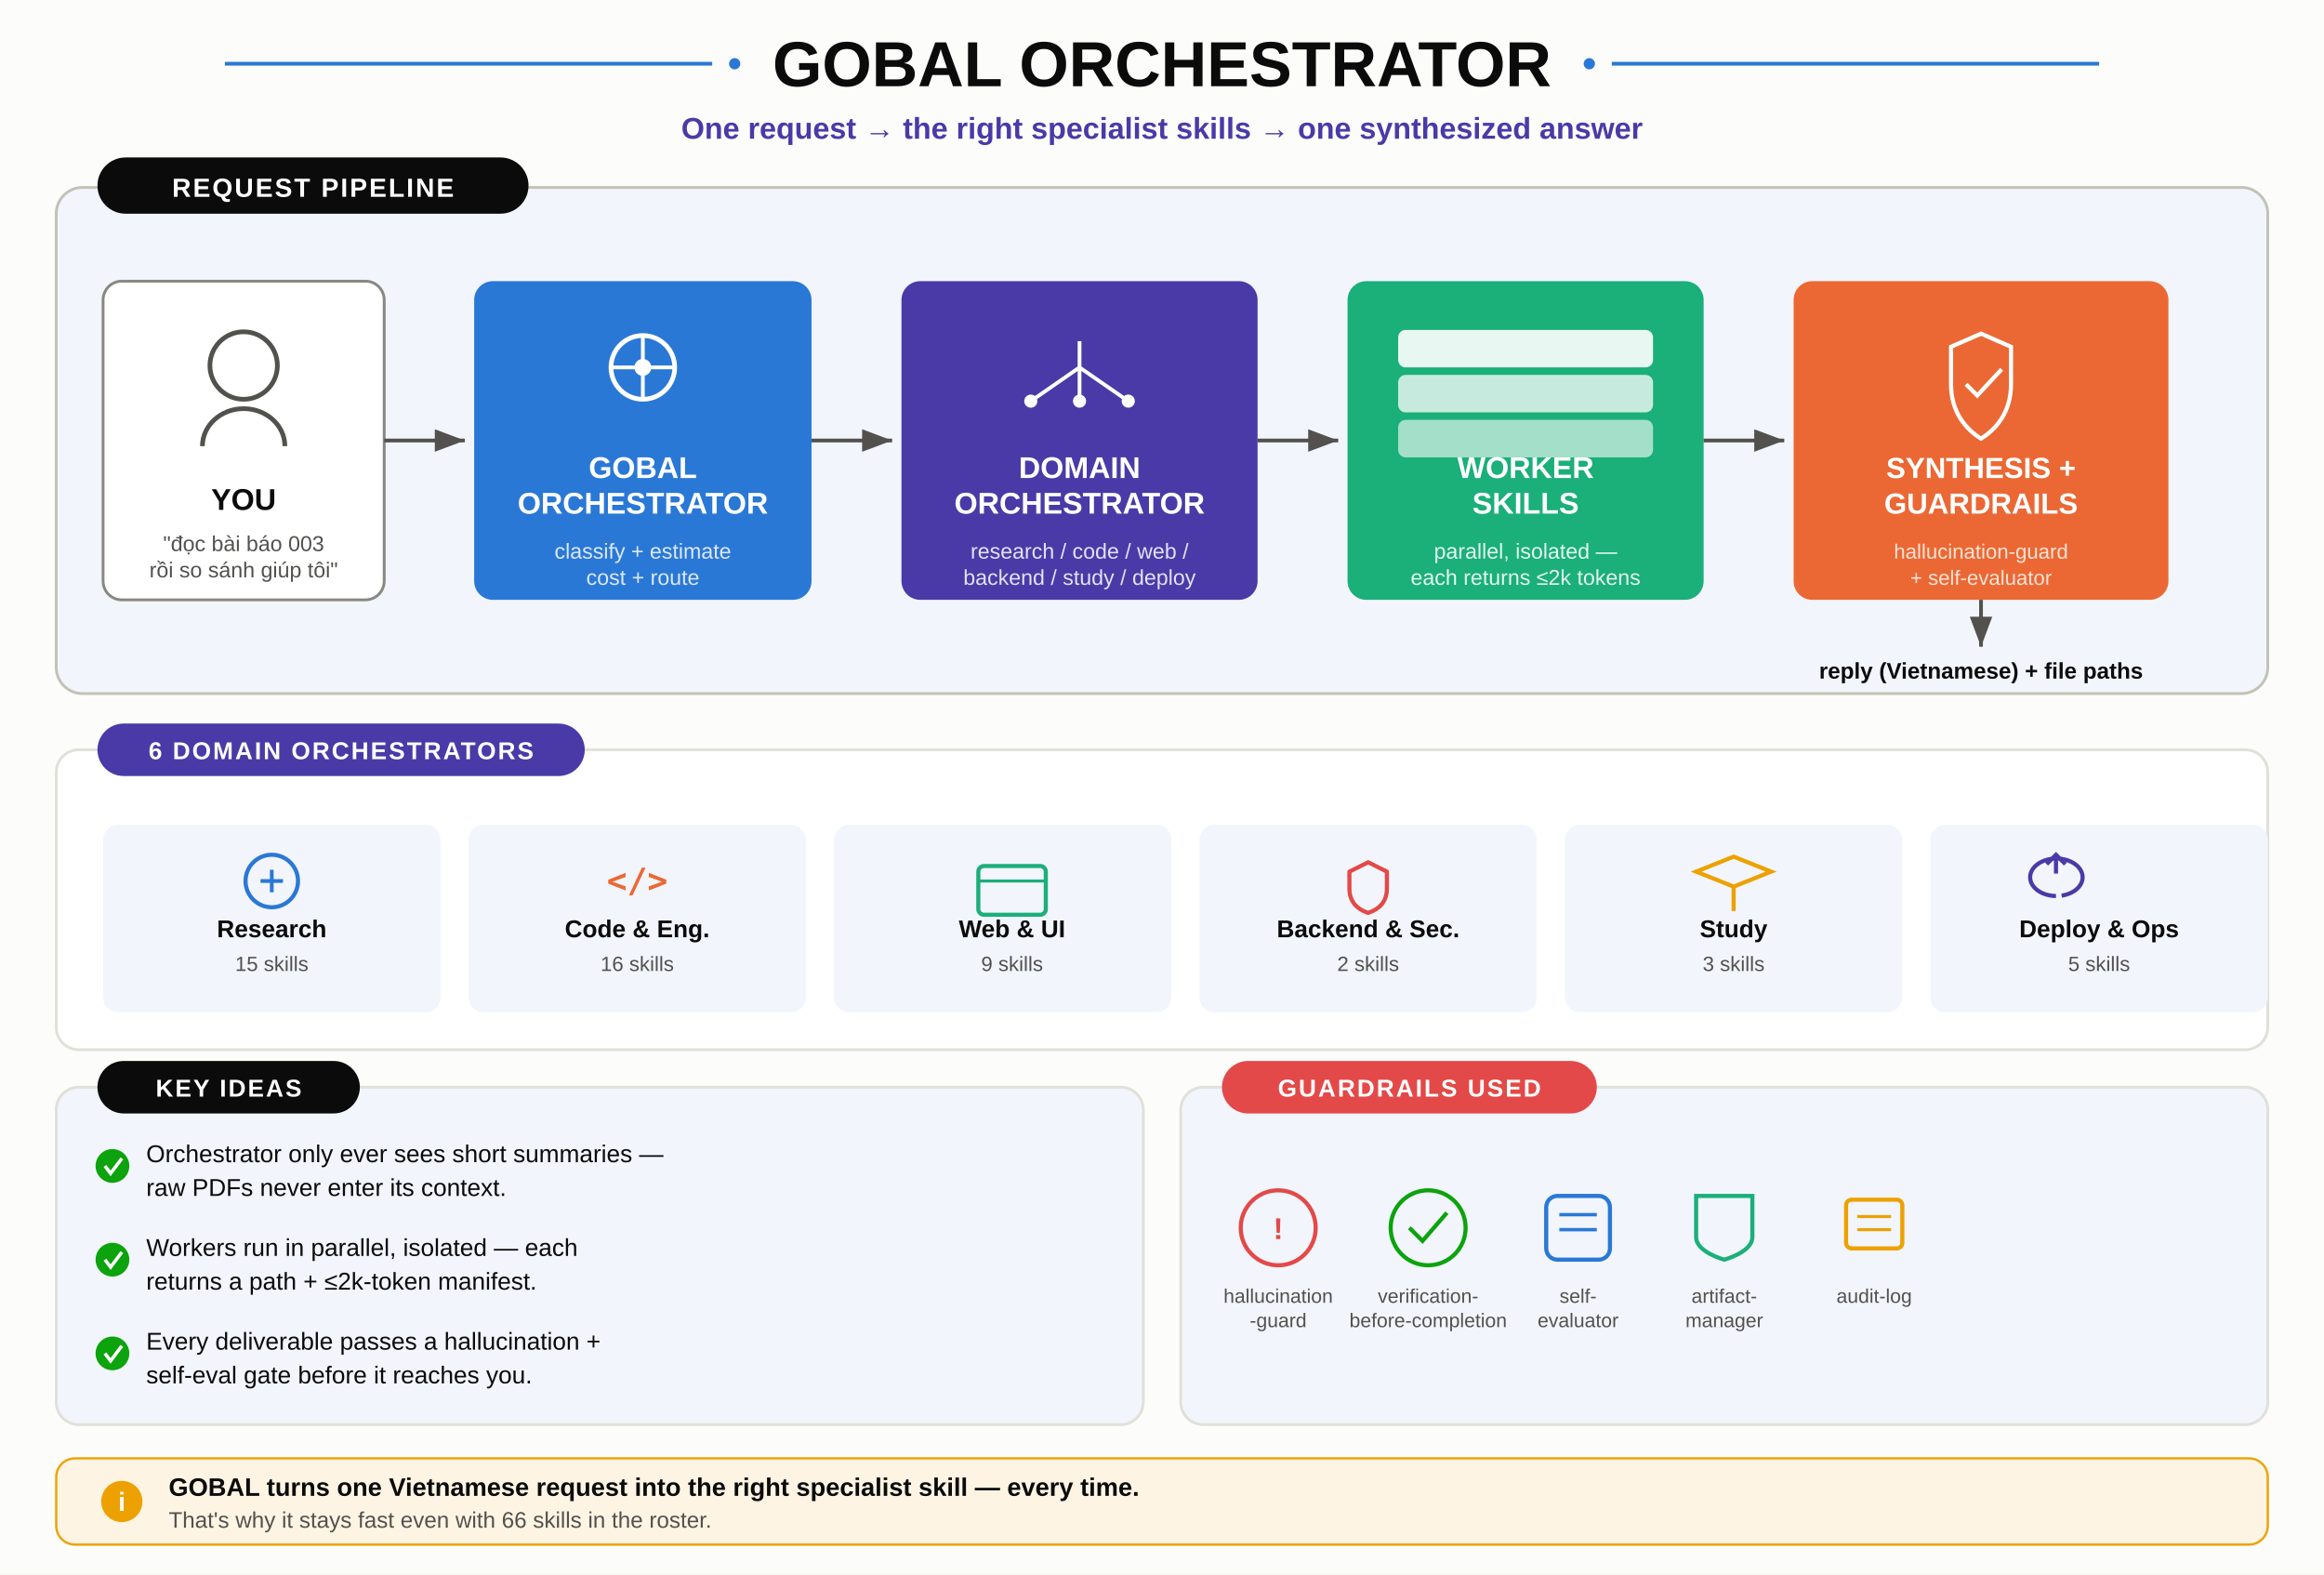
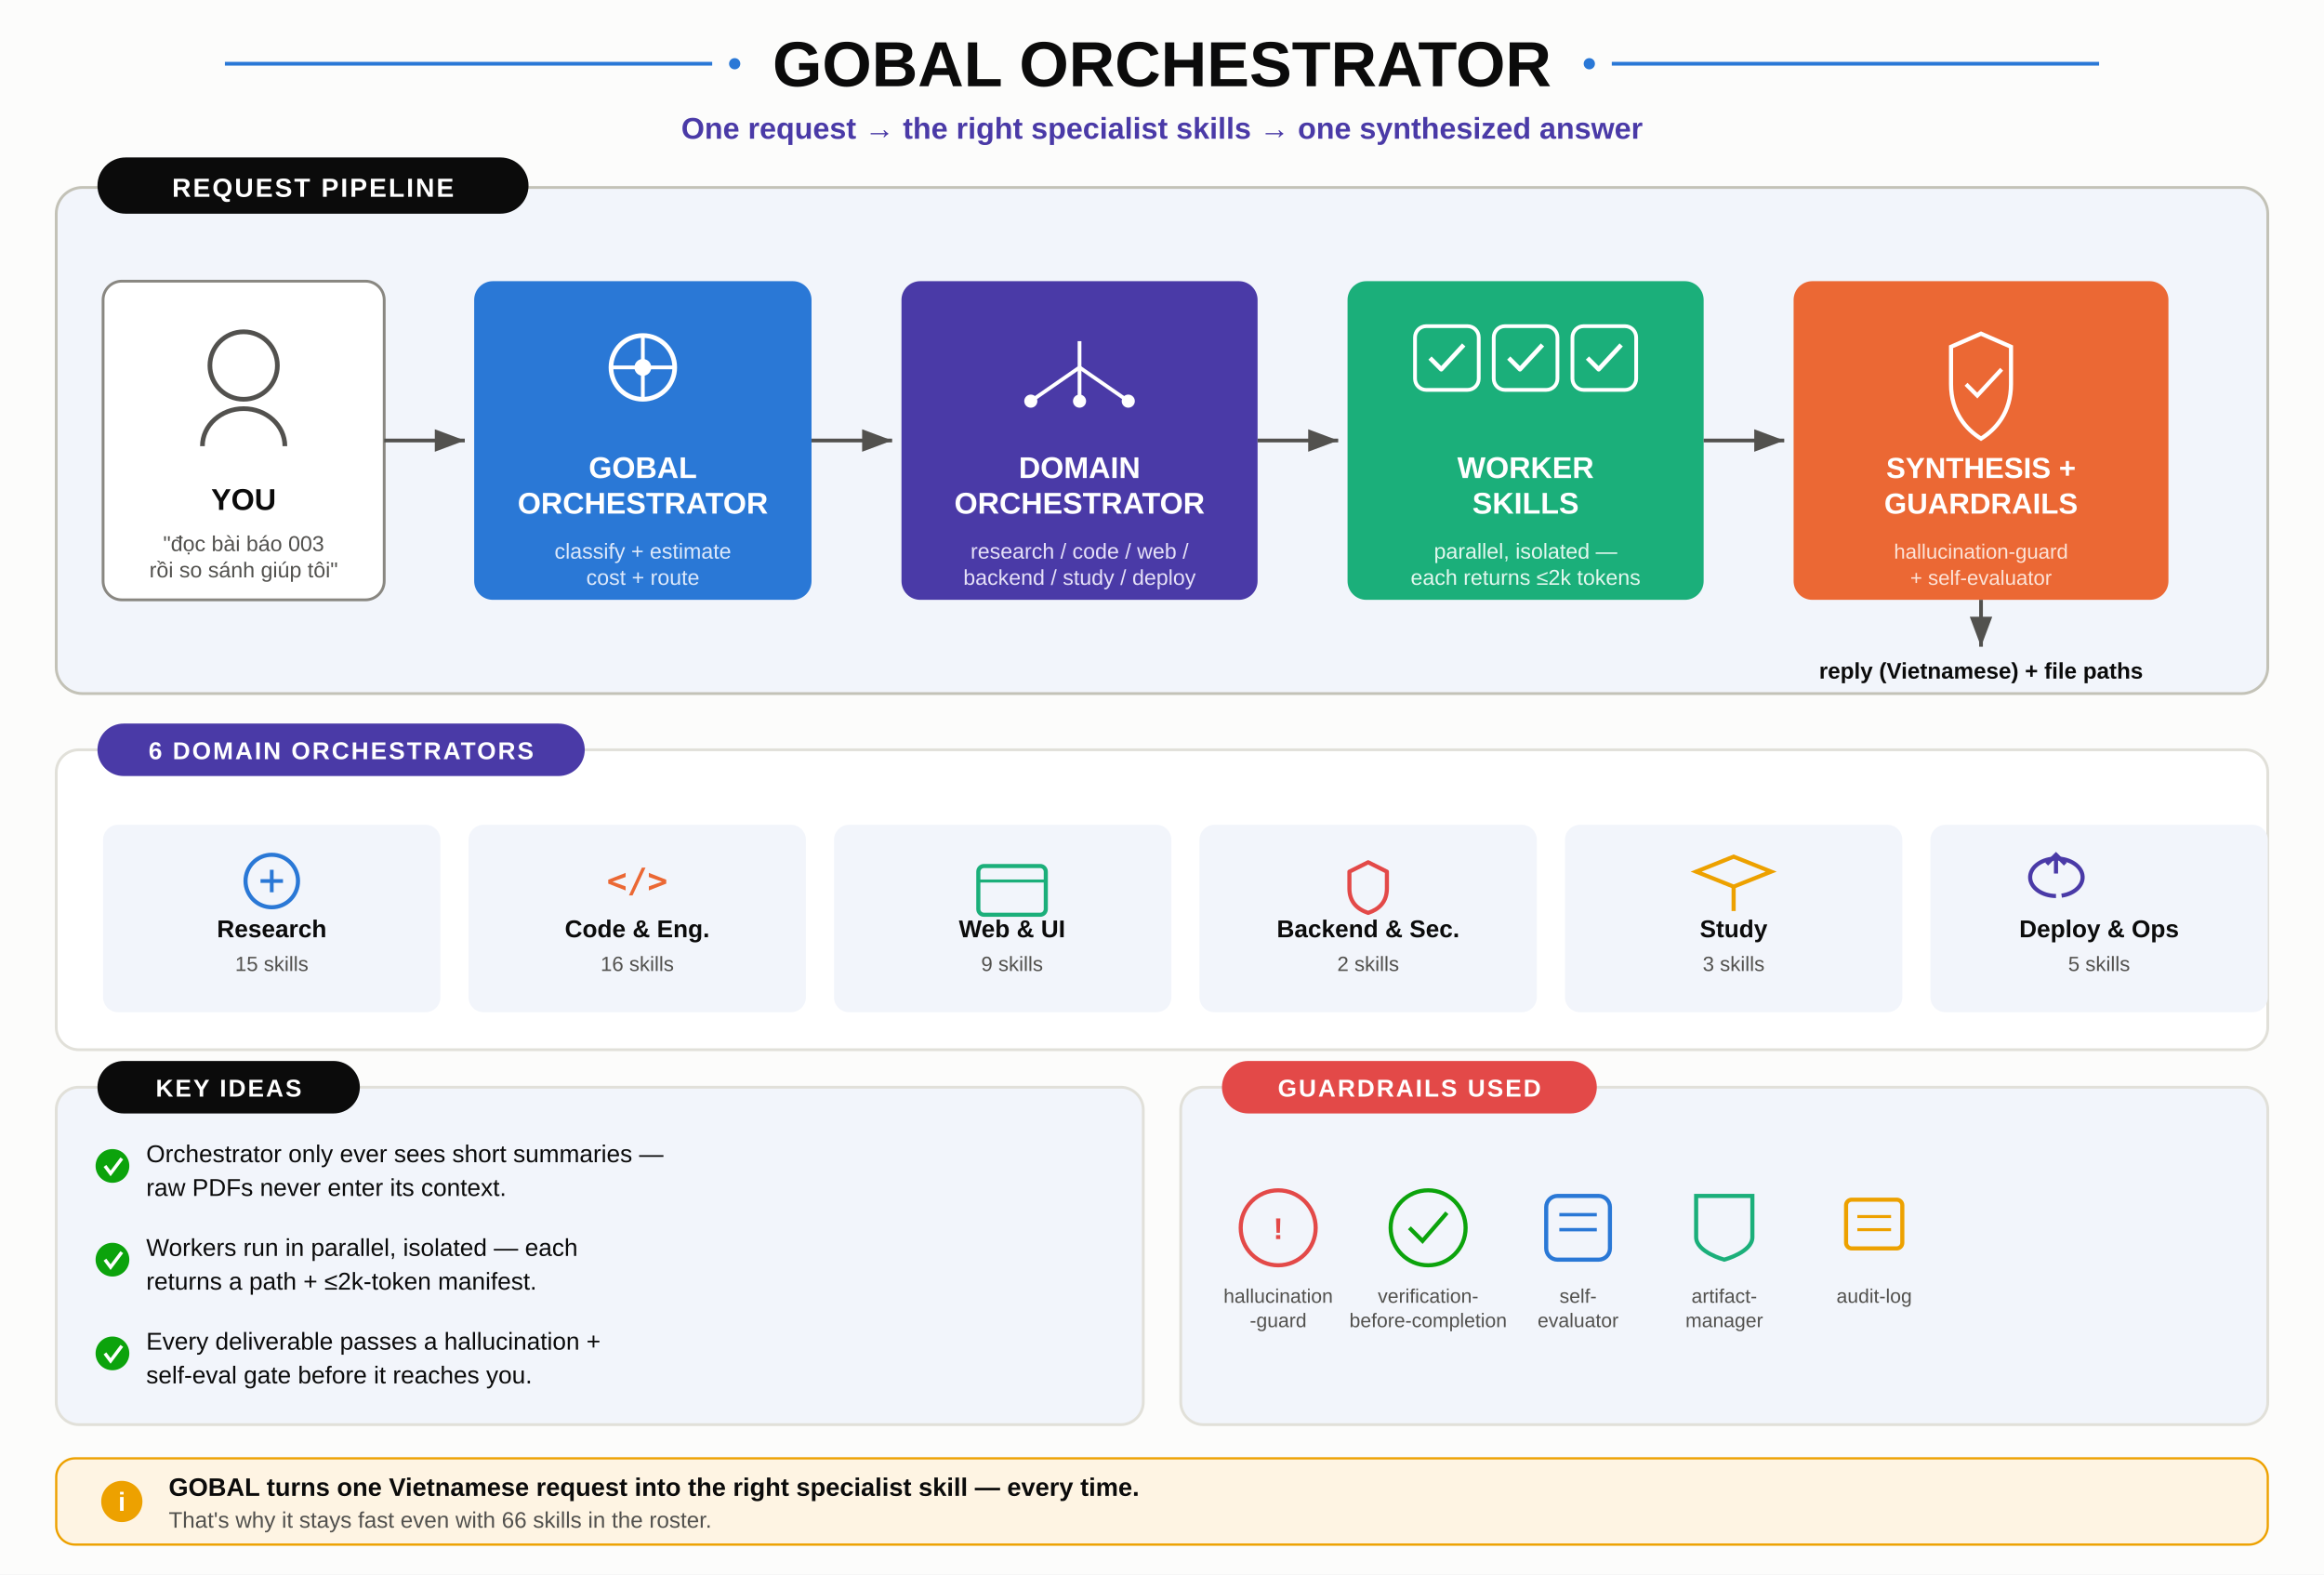
<svg xmlns="http://www.w3.org/2000/svg" width="1240" height="840" viewBox="0 0 1240 840" font-family="Segoe UI, Arial, sans-serif">
  <defs>
    <marker id="arrow" markerWidth="10" markerHeight="10" refX="8" refY="3" orient="auto">
      <path d="M0,0 L8,3 L0,6 Z" fill="#52514e" />
    </marker>
  </defs>
  <rect width="1240" height="840" fill="#fcfcfb" />
  <line x1="120" y1="34" x2="380" y2="34" stroke="#2a78d6" stroke-width="2" />
  <circle cx="392" cy="34" r="3" fill="#2a78d6" />
  <line x1="860" y1="34" x2="1120" y2="34" stroke="#2a78d6" stroke-width="2" />
  <circle cx="848" cy="34" r="3" fill="#2a78d6" />
  <text x="620" y="46" text-anchor="middle" font-size="34" font-weight="700" fill="#0b0b0b">GOBAL ORCHESTRATOR</text>
  <text x="620" y="74" text-anchor="middle" font-size="16" fill="#4a3aa7" font-weight="600">One request → the right specialist skills → one synthesized answer</text>
  <rect x="30" y="100" width="1180" height="270" rx="14" fill="#f2f5fb" stroke="#c3c2b7" stroke-width="1.5" />
  <rect x="52" y="84" width="230" height="30" rx="15" fill="#0b0b0b" />
  <text x="167" y="105" text-anchor="middle" font-size="14" font-weight="700" fill="#ffffff" letter-spacing="1">REQUEST PIPELINE</text>
  <g>
    <rect x="55" y="150" width="150" height="170" rx="10" fill="#ffffff" stroke="#898781" stroke-width="1.5" />
    <circle cx="130" cy="195" r="18" fill="none" stroke="#52514e" stroke-width="2.5" />
    <path d="M108,238 a22,20 0 0,1 44,0" fill="none" stroke="#52514e" stroke-width="2.5" />
    <text x="130" y="272" text-anchor="middle" font-size="16" font-weight="700" fill="#0b0b0b">YOU</text>
    <text x="130" y="294" text-anchor="middle" font-size="11.5" fill="#52514e">"đọc bài báo 003</text>
    <text x="130" y="308" text-anchor="middle" font-size="11.5" fill="#52514e">rồi so sánh giúp tôi"</text>
  </g>
  <line x1="205" y1="235" x2="248" y2="235" stroke="#52514e" stroke-width="2" marker-end="url(#arrow)" />
  <g>
    <rect x="253" y="150" width="180" height="170" rx="10" fill="#2a78d6" />
    <circle cx="343" cy="196" r="17" fill="none" stroke="#ffffff" stroke-width="2.5" />
    <line x1="343" y1="179" x2="343" y2="213" stroke="#ffffff" stroke-width="2" />
    <line x1="326" y1="196" x2="360" y2="196" stroke="#ffffff" stroke-width="2" />
    <circle cx="343" cy="196" r="4.5" fill="#ffffff" />
    <text x="343" y="255" text-anchor="middle" font-size="16" font-weight="700" fill="#ffffff">GOBAL</text>
    <text x="343" y="274" text-anchor="middle" font-size="16" font-weight="700" fill="#ffffff">ORCHESTRATOR</text>
    <text x="343" y="298" text-anchor="middle" font-size="11.5" fill="#dce8fa">classify + estimate</text>
    <text x="343" y="312" text-anchor="middle" font-size="11.5" fill="#dce8fa">cost + route</text>
  </g>
  <line x1="433" y1="235" x2="476" y2="235" stroke="#52514e" stroke-width="2" marker-end="url(#arrow)" />
  <g>
    <rect x="481" y="150" width="190" height="170" rx="10" fill="#4a3aa7" />
    <line x1="576" y1="182" x2="576" y2="196" stroke="#ffffff" stroke-width="2" />
    <line x1="576" y1="196" x2="550" y2="214" stroke="#ffffff" stroke-width="2" />
    <line x1="576" y1="196" x2="576" y2="214" stroke="#ffffff" stroke-width="2" />
    <line x1="576" y1="196" x2="602" y2="214" stroke="#ffffff" stroke-width="2" />
    <circle cx="550" cy="214" r="3.5" fill="#ffffff" />
    <circle cx="576" cy="214" r="3.5" fill="#ffffff" />
    <circle cx="602" cy="214" r="3.5" fill="#ffffff" />
    <text x="576" y="255" text-anchor="middle" font-size="16" font-weight="700" fill="#ffffff">DOMAIN</text>
    <text x="576" y="274" text-anchor="middle" font-size="16" font-weight="700" fill="#ffffff">ORCHESTRATOR</text>
    <text x="576" y="298" text-anchor="middle" font-size="11.5" fill="#e5e0f7">research / code / web /</text>
    <text x="576" y="312" text-anchor="middle" font-size="11.5" fill="#e5e0f7">backend / study / deploy</text>
  </g>
  <line x1="671" y1="235" x2="714" y2="235" stroke="#52514e" stroke-width="2" marker-end="url(#arrow)" />
  <g>
    <rect x="719" y="150" width="190" height="170" rx="10" fill="#1baf7a" />
-     <rect x="746" y="176" width="136" height="20" rx="4" fill="#ffffff" opacity="0.9" />
-     <rect x="746" y="200" width="136" height="20" rx="4" fill="#ffffff" opacity="0.75" />
-     <rect x="746" y="224" width="136" height="20" rx="4" fill="#ffffff" opacity="0.6" />
+     <g stroke="#ffffff" stroke-width="2" fill="none" stroke-linejoin="round">
+       <rect x="755" y="174" width="34" height="34" rx="6" />
+       <rect x="797" y="174" width="34" height="34" rx="6" />
+       <rect x="839" y="174" width="34" height="34" rx="6" />
+       <path d="M763,191 l6,6 l12,-13" stroke-width="2.4" />
+       <path d="M805,191 l6,6 l12,-13" stroke-width="2.4" />
+       <path d="M847,191 l6,6 l12,-13" stroke-width="2.4" />
+     </g>
    <text x="814" y="255" text-anchor="middle" font-size="16" font-weight="700" fill="#ffffff">WORKER</text>
    <text x="814" y="274" text-anchor="middle" font-size="16" font-weight="700" fill="#ffffff">SKILLS</text>
    <text x="814" y="298" text-anchor="middle" font-size="11.5" fill="#e2f7ee">parallel, isolated —</text>
    <text x="814" y="312" text-anchor="middle" font-size="11.5" fill="#e2f7ee">each returns ≤2k tokens</text>
  </g>
  <line x1="909" y1="235" x2="952" y2="235" stroke="#52514e" stroke-width="2" marker-end="url(#arrow)" />
  <g>
    <rect x="957" y="150" width="200" height="170" rx="10" fill="#eb6834" />
    <path d="M1057,178 l16,7 v20 c0,15 -8,24 -16,29 c-8,-5 -16,-14 -16,-29 v-20 z" fill="none" stroke="#ffffff" stroke-width="2.2" />
    <path d="M1049,205 l6,6 l13,-14" fill="none" stroke="#ffffff" stroke-width="2.2" />
    <text x="1057" y="255" text-anchor="middle" font-size="15.5" font-weight="700" fill="#ffffff">SYNTHESIS +</text>
    <text x="1057" y="274" text-anchor="middle" font-size="15.5" font-weight="700" fill="#ffffff">GUARDRAILS</text>
    <text x="1057" y="298" text-anchor="middle" font-size="11" fill="#fce3d7">hallucination-guard</text>
    <text x="1057" y="312" text-anchor="middle" font-size="11" fill="#fce3d7">+ self-evaluator</text>
  </g>
  <line x1="1057" y1="320" x2="1057" y2="345" stroke="#52514e" stroke-width="2" marker-end="url(#arrow)" />
  <text x="1057" y="362" text-anchor="middle" font-size="12" font-weight="600" fill="#0b0b0b">reply (Vietnamese) + file paths</text>
  <rect x="30" y="400" width="1180" height="160" rx="12" fill="#ffffff" stroke="#e1e0d9" stroke-width="1.5" />
  <rect x="52" y="386" width="260" height="28" rx="14" fill="#4a3aa7" />
  <text x="182" y="405" text-anchor="middle" font-size="13" font-weight="700" fill="#ffffff" letter-spacing="1">6 DOMAIN ORCHESTRATORS</text>
  <g font-size="12.5" fill="#52514e">
    <g>
      <rect x="55" y="440" width="180" height="100" rx="8" fill="#f2f5fb" />
      <circle cx="145" cy="470" r="14" fill="none" stroke="#2a78d6" stroke-width="2.2" />
      <line x1="139" y1="470" x2="151" y2="470" stroke="#2a78d6" stroke-width="2" />
      <line x1="145" y1="464" x2="145" y2="476" stroke="#2a78d6" stroke-width="2" />
      <text x="145" y="500" text-anchor="middle" font-size="13" font-weight="700" fill="#0b0b0b">Research</text>
      <text x="145" y="518" text-anchor="middle" font-size="11" fill="#52514e">15 skills</text>
    </g>
    <g>
      <rect x="250" y="440" width="180" height="100" rx="8" fill="#f2f5fb" />
      <text x="340" y="476" text-anchor="middle" font-size="18" font-weight="700" fill="#eb6834" font-family="Consolas, monospace">&lt;/&gt;</text>
      <text x="340" y="500" text-anchor="middle" font-size="13" font-weight="700" fill="#0b0b0b">Code &amp; Eng.</text>
      <text x="340" y="518" text-anchor="middle" font-size="11" fill="#52514e">16 skills</text>
    </g>
    <g>
      <rect x="445" y="440" width="180" height="100" rx="8" fill="#f2f5fb" />
      <rect x="522" y="462" width="36" height="26" rx="3" fill="none" stroke="#1baf7a" stroke-width="2.2" />
      <line x1="522" y1="470" x2="558" y2="470" stroke="#1baf7a" stroke-width="1.6" />
      <text x="540" y="500" text-anchor="middle" font-size="13" font-weight="700" fill="#0b0b0b">Web &amp; UI</text>
      <text x="540" y="518" text-anchor="middle" font-size="11" fill="#52514e">9 skills</text>
    </g>
    <g>
      <rect x="640" y="440" width="180" height="100" rx="8" fill="#f2f5fb" />
      <path d="M730,460 l10,5 v9 c0,7 -4,11 -10,13 c-6,-2 -10,-6 -10,-13 v-9 z" fill="none" stroke="#e34948" stroke-width="2.2" stroke-linejoin="round" />
      <text x="730" y="500" text-anchor="middle" font-size="13" font-weight="700" fill="#0b0b0b">Backend &amp; Sec.</text>
      <text x="730" y="518" text-anchor="middle" font-size="11" fill="#52514e">2 skills</text>
    </g>
    <g>
      <rect x="835" y="440" width="180" height="100" rx="8" fill="#f2f5fb" />
      <path d="M905,465 l20,-8 l20,8 l-20,8 z" fill="none" stroke="#eda100" stroke-width="2.2" />
      <line x1="925" y1="473" x2="925" y2="486" stroke="#eda100" stroke-width="2.2" />
      <text x="925" y="500" text-anchor="middle" font-size="13" font-weight="700" fill="#0b0b0b">Study</text>
      <text x="925" y="518" text-anchor="middle" font-size="11" fill="#52514e">3 skills</text>
    </g>
    <g>
      <rect x="1030" y="440" width="180" height="100" rx="8" fill="#f2f5fb" />
      <path d="M1097,478 a14,10 0 1,1 3,-0.2" fill="none" stroke="#4a3aa7" stroke-width="2.2" />
      <path d="M1097,466 l0,-10 m-5,5 l5,-5 l5,5" fill="none" stroke="#4a3aa7" stroke-width="2.2" />
      <text x="1120" y="500" text-anchor="middle" font-size="13" font-weight="700" fill="#0b0b0b">Deploy &amp; Ops</text>
      <text x="1120" y="518" text-anchor="middle" font-size="11" fill="#52514e">5 skills</text>
    </g>
  </g>
  <rect x="30" y="580" width="580" height="180" rx="12" fill="#f2f5fb" stroke="#e1e0d9" stroke-width="1.5" />
  <rect x="52" y="566" width="140" height="28" rx="14" fill="#0b0b0b" />
  <text x="122" y="585" text-anchor="middle" font-size="13" font-weight="700" fill="#ffffff" letter-spacing="1">KEY IDEAS</text>
  <g font-size="13" fill="#0b0b0b">
    <circle cx="60" cy="622" r="9" fill="#0ca30c" />
    <path d="M56,622 l3,4 l6,-8" stroke="#ffffff" stroke-width="1.8" fill="none" />
    <text x="78" y="620" font-size="13">Orchestrator only ever sees short summaries —</text>
    <text x="78" y="638" font-size="13">raw PDFs never enter its context.</text>
    <circle cx="60" cy="672" r="9" fill="#0ca30c" />
    <path d="M56,672 l3,4 l6,-8" stroke="#ffffff" stroke-width="1.8" fill="none" />
    <text x="78" y="670" font-size="13">Workers run in parallel, isolated — each</text>
    <text x="78" y="688" font-size="13">returns a path + ≤2k-token manifest.</text>
    <circle cx="60" cy="722" r="9" fill="#0ca30c" />
    <path d="M56,722 l3,4 l6,-8" stroke="#ffffff" stroke-width="1.8" fill="none" />
    <text x="78" y="720" font-size="13">Every deliverable passes a hallucination +</text>
    <text x="78" y="738" font-size="13">self-eval gate before it reaches you.</text>
  </g>
  <rect x="630" y="580" width="580" height="180" rx="12" fill="#f2f5fb" stroke="#e1e0d9" stroke-width="1.5" />
  <rect x="652" y="566" width="200" height="28" rx="14" fill="#e34948" />
  <text x="752" y="585" text-anchor="middle" font-size="13" font-weight="700" fill="#ffffff" letter-spacing="1">GUARDRAILS USED</text>
  <g font-size="11.5" fill="#52514e">
    <g>
      <circle cx="682" cy="655" r="20" fill="none" stroke="#e34948" stroke-width="2.2" />
      <text x="682" y="661" text-anchor="middle" font-size="16" font-weight="700" fill="#e34948">!</text>
      <text x="682" y="695" text-anchor="middle" font-size="10.5">hallucination</text>
      <text x="682" y="708" text-anchor="middle" font-size="10.5">-guard</text>
    </g>
    <g>
      <circle cx="762" cy="655" r="20" fill="none" stroke="#0ca30c" stroke-width="2.2" />
      <path d="M752,655 l7,7 l13,-15" stroke="#0ca30c" stroke-width="2.2" fill="none" />
      <text x="762" y="695" text-anchor="middle" font-size="10.5">verification-</text>
      <text x="762" y="708" text-anchor="middle" font-size="10.5">before-completion</text>
    </g>
    <g>
      <rect x="825" y="638" width="34" height="34" rx="6" fill="none" stroke="#2a78d6" stroke-width="2.2" />
      <line x1="832" y1="648" x2="852" y2="648" stroke="#2a78d6" stroke-width="1.8" />
      <line x1="832" y1="656" x2="852" y2="656" stroke="#2a78d6" stroke-width="1.8" />
      <text x="842" y="695" text-anchor="middle" font-size="10.5">self-</text>
      <text x="842" y="708" text-anchor="middle" font-size="10.5">evaluator</text>
    </g>
    <g>
      <path d="M905,638 h30 v22 c0,8 -15,12 -15,12 c0,0 -15,-4 -15,-12 z" fill="none" stroke="#1baf7a" stroke-width="2.2" />
      <text x="920" y="695" text-anchor="middle" font-size="10.5">artifact-</text>
      <text x="920" y="708" text-anchor="middle" font-size="10.5">manager</text>
    </g>
    <g>
      <rect x="985" y="640" width="30" height="26" rx="3" fill="none" stroke="#eda100" stroke-width="2.2" />
      <line x1="991" y1="649" x2="1009" y2="649" stroke="#eda100" stroke-width="1.6" />
      <line x1="991" y1="656" x2="1009" y2="656" stroke="#eda100" stroke-width="1.6" />
      <text x="1000" y="695" text-anchor="middle" font-size="10.5">audit-log</text>
    </g>
  </g>
  <rect x="30" y="778" width="1180" height="46" rx="10" fill="#fef4e3" stroke="#eda100" stroke-width="1.2" />
  <circle cx="65" cy="801" r="11" fill="#eda100" />
  <text x="65" y="806" text-anchor="middle" font-size="14" font-weight="700" fill="#ffffff">i</text>
  <text x="90" y="798" font-size="13.5" fill="#0b0b0b" font-weight="600">GOBAL turns one Vietnamese request into the right specialist skill — every time.</text>
  <text x="90" y="815" font-size="12" fill="#52514e">That's why it stays fast even with 66 skills in the roster.</text>
</svg>
